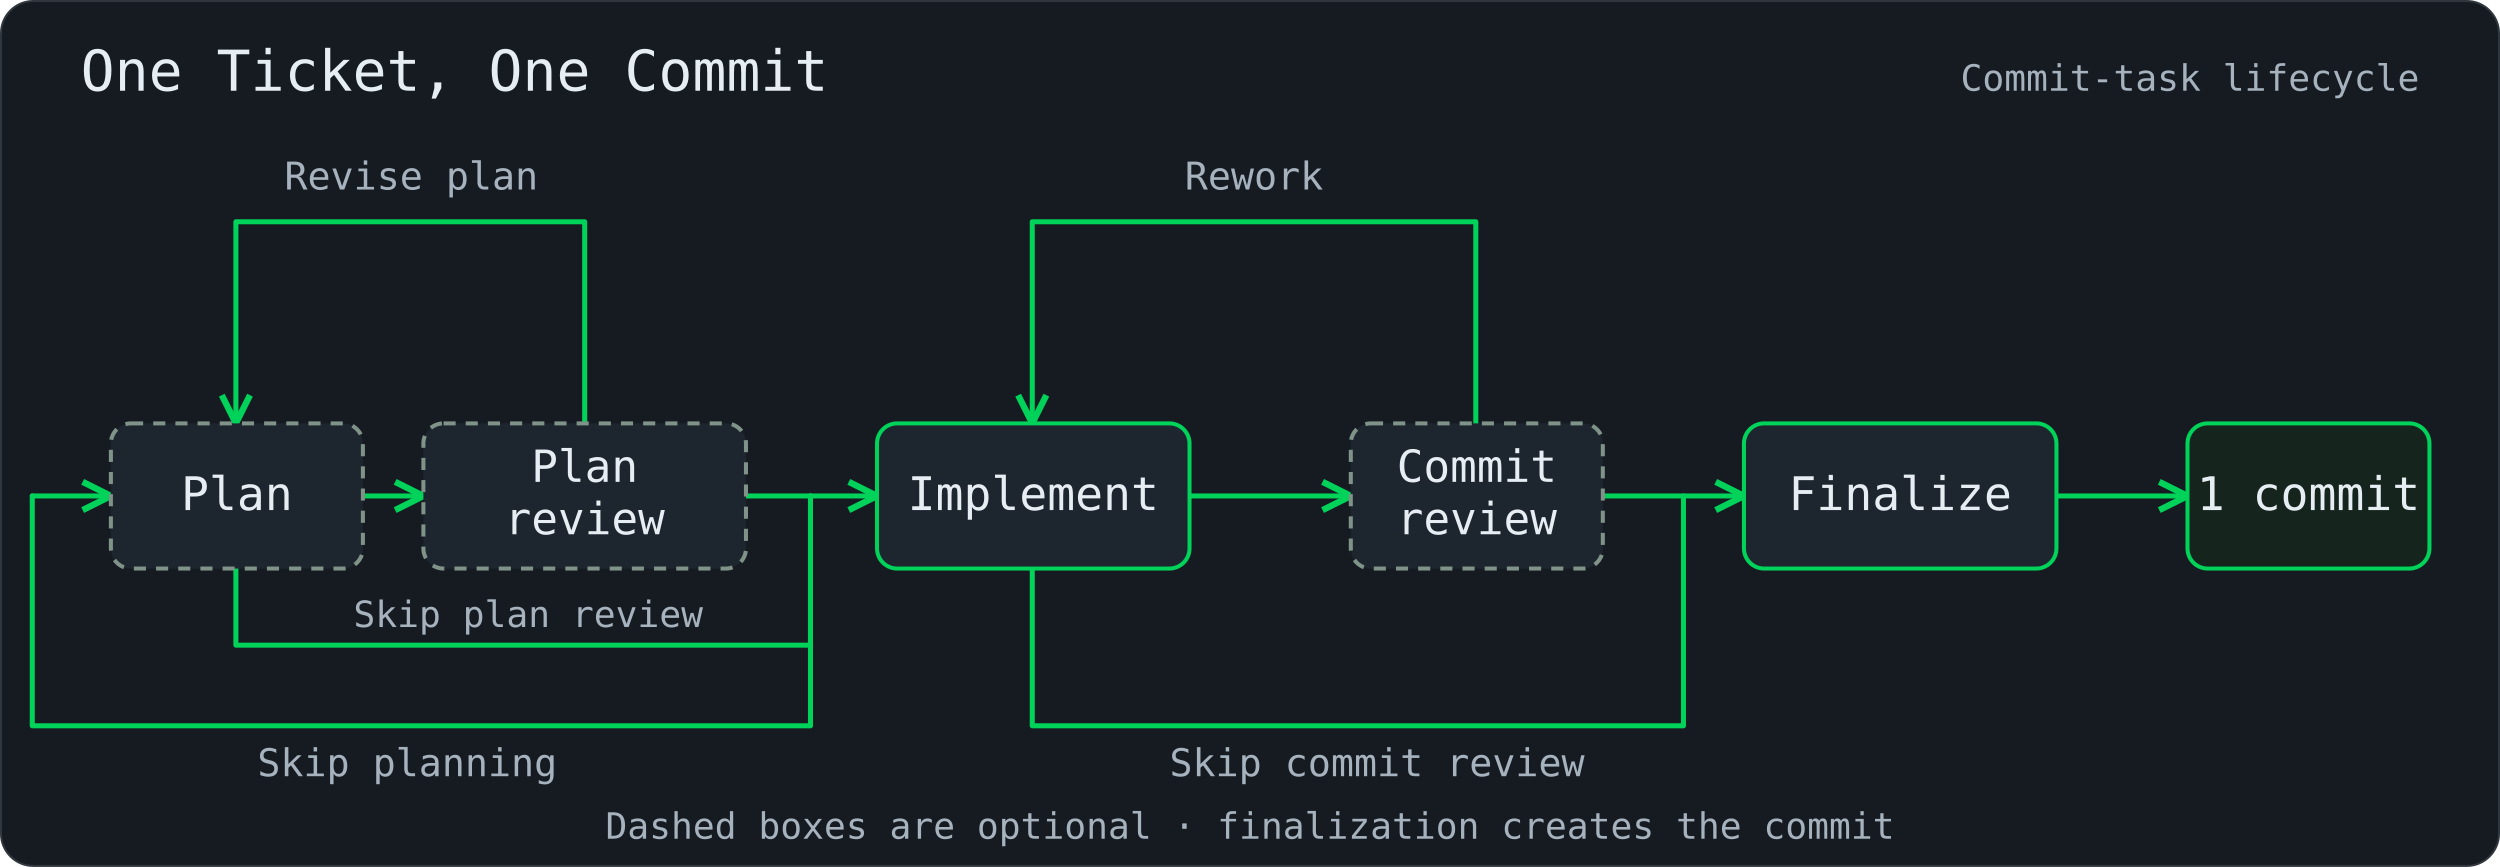
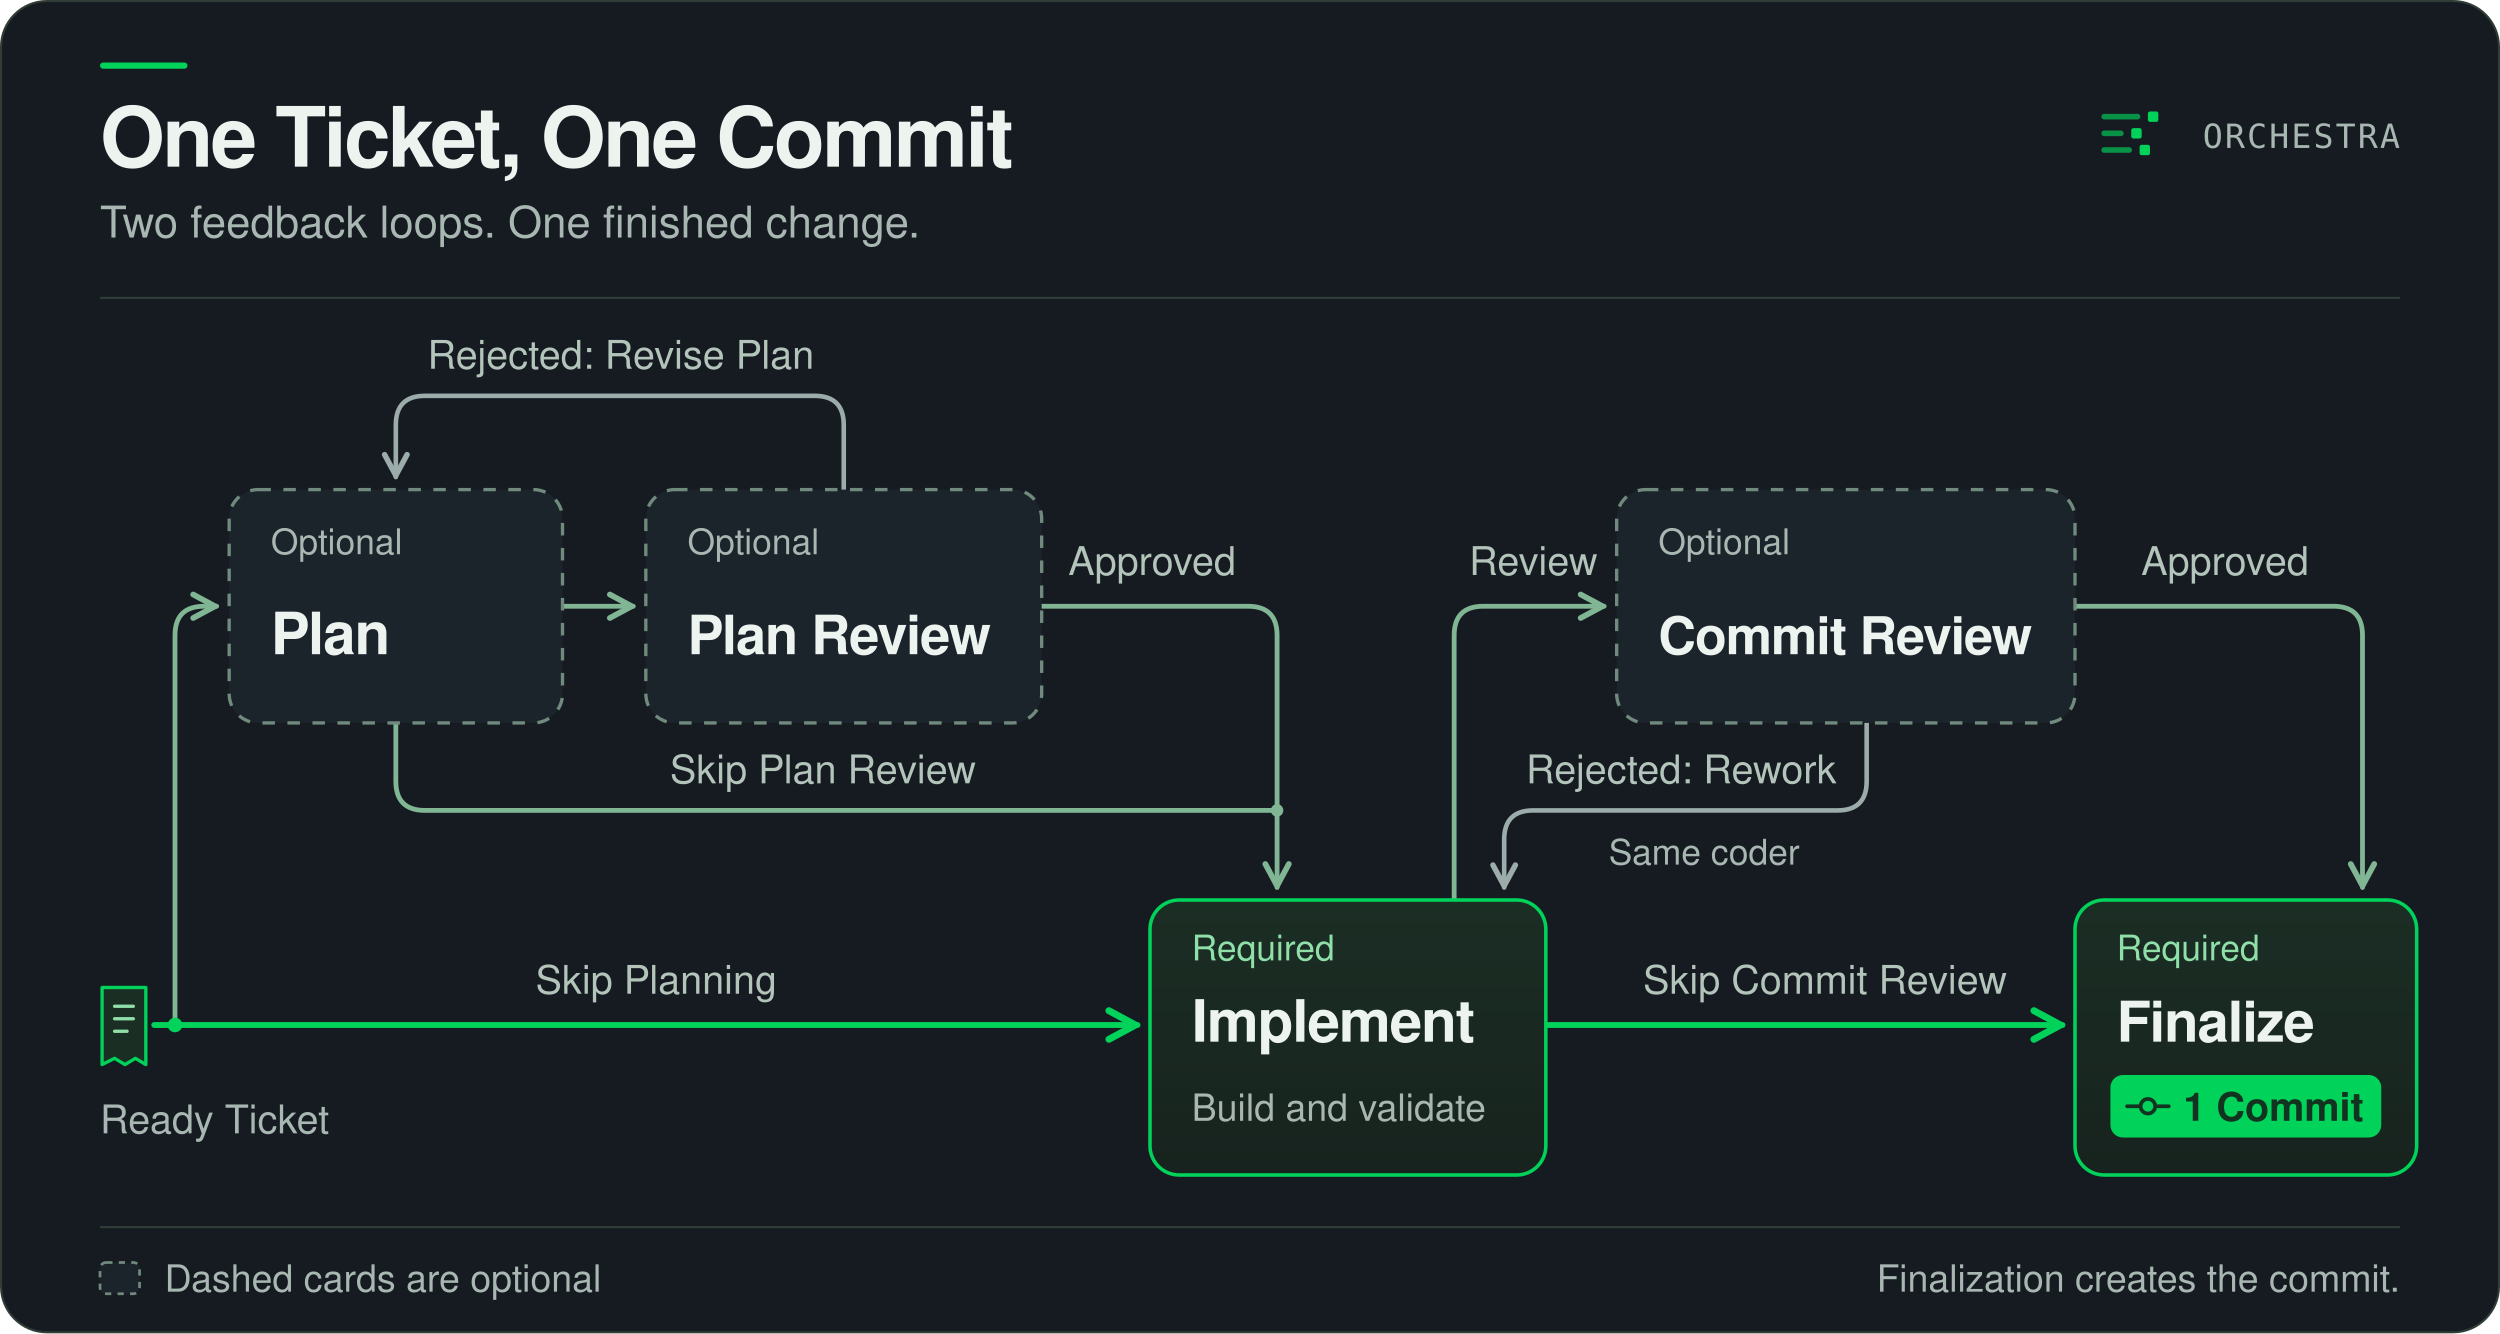
- <svg xmlns="http://www.w3.org/2000/svg" width="1240" height="430" viewBox="0 0 1240 430" role="img" aria-labelledby="title desc">
+ <svg xmlns="http://www.w3.org/2000/svg" width="1200" height="640" viewBox="0 0 1200 640" role="img" aria-labelledby="title desc">
  <defs>
-     <marker id="arrow" viewBox="0 0 10 10" refX="9" refY="5" markerWidth="7" markerHeight="7" orient="auto-start-reverse">
-       <path d="M1 1L9 5L1 9" fill="none" stroke="#00d25a" stroke-width="1.8" stroke-linejoin="round" />
+     <linearGradient id="required-fill" x1="0" y1="0" x2="0" y2="1">
+       <stop offset="0" stop-color="#1b2e24" />
+       <stop offset="1" stop-color="#17231e" />
+     </linearGradient>
+     <marker id="forward-arrow" viewBox="0 0 10 10" refX="9" refY="5" markerWidth="7" markerHeight="7" orient="auto">
+       <path d="M2 1.5 8.5 5 2 8.5" fill="none" stroke="#00d25a" stroke-width="1.7" stroke-linecap="round" stroke-linejoin="round" />
    </marker>
-     <marker id="status" viewBox="0 0 10 10" refX="9" refY="5" markerWidth="7" markerHeight="7" orient="auto-start-reverse">
-       <path d="M1 1L9 5L1 9" fill="none" stroke="#8b949e" stroke-width="1.8" stroke-linejoin="round" />
+     <marker id="optional-arrow" viewBox="0 0 10 10" refX="9" refY="5" markerWidth="7" markerHeight="7" orient="auto">
+       <path d="M2 1.5 8.5 5 2 8.5" fill="none" stroke="#81b695" stroke-width="1.7" stroke-linecap="round" stroke-linejoin="round" />
+     </marker>
+     <marker id="return-arrow" viewBox="0 0 10 10" refX="9" refY="5" markerWidth="7" markerHeight="7" orient="auto">
+       <path d="M2 1.5 8.5 5 2 8.5" fill="none" stroke="#9bacaa" stroke-width="1.7" stroke-linecap="round" stroke-linejoin="round" />
    </marker>
  </defs>
-   <style>text{font-family:ui-monospace, SFMono-Regular, Menlo, Consolas, monospace;fill:#e6edf3}.wire{fill:none;stroke:#00d25a;stroke-width:2.5;stroke-linecap:round;stroke-linejoin:round}.status{fill:none;stroke:#8b949e;stroke-width:1.5;stroke-dasharray:5 6;stroke-linejoin:round}.conversation{fill:none;stroke:#8b949e;stroke-width:1.5}.muted{fill:#a6b2bd}</style>
-   <rect x=".5" y=".5" width="1239" height="429" rx="16" fill="#161b22" stroke="#30363d" />
-   <text x="40" y="45" font-size="28" text-anchor="start">One Ticket, One Commit</text>
-   <text x="1200" y="45" font-size="18" text-anchor="end" class="muted">Commit-task lifecycle</text>
-   <path d="M290 210V110H117V210" class="wire" marker-end="url(#arrow)" />
-   <text x="204" y="94" font-size="19" text-anchor="middle" class="muted">Revise plan</text>
-   <path d="M732 210V110H512V210" class="wire" marker-end="url(#arrow)" />
-   <text x="622" y="94" font-size="19" text-anchor="middle" class="muted">Rework</text>
-   <path d="M16 246H55" class="wire" marker-end="url(#arrow)" />
-   <path d="M180 246H210" class="wire" marker-end="url(#arrow)" />
-   <path d="M370 246H435" class="wire" marker-end="url(#arrow)" />
-   <path d="M590 246H670" class="wire" marker-end="url(#arrow)" />
-   <path d="M795 246H865" class="wire" marker-end="url(#arrow)" />
-   <path d="M1020 246H1085" class="wire" marker-end="url(#arrow)" />
-   <path d="M117 282V320H402V246" class="wire" />
-   <text x="262" y="311" font-size="18" text-anchor="middle" class="muted">Skip plan review</text>
-   <path d="M16 246V360H402V246" class="wire" />
-   <text x="202" y="385" font-size="19" text-anchor="middle" class="muted">Skip planning</text>
-   <path d="M512 282V360H835V246" class="wire" />
-   <text x="683" y="385" font-size="19" text-anchor="middle" class="muted">Skip commit review</text>
-   <rect x="55" y="210" width="125" height="72" rx="10" fill="#1d252e" stroke="#809389" stroke-width="2" stroke-dasharray="6 5" />
-   <text x="117.5" y="253" font-size="23" text-anchor="middle">Plan</text>
-   <rect x="210" y="210" width="160" height="72" rx="10" fill="#1d252e" stroke="#809389" stroke-width="2" stroke-dasharray="6 5" />
-   <text x="290.0" y="239" font-size="22" text-anchor="middle">Plan</text>
-   <text x="290.0" y="265" font-size="22" text-anchor="middle">review</text>
-   <rect x="435" y="210" width="155" height="72" rx="10" fill="#1d252e" stroke="#00d25a" stroke-width="2" />
-   <text x="512.5" y="253" font-size="23" text-anchor="middle">Implement</text>
-   <rect x="670" y="210" width="125" height="72" rx="10" fill="#1d252e" stroke="#809389" stroke-width="2" stroke-dasharray="6 5" />
-   <text x="732.5" y="239" font-size="22" text-anchor="middle">Commit</text>
-   <text x="732.5" y="265" font-size="22" text-anchor="middle">review</text>
-   <rect x="865" y="210" width="155" height="72" rx="10" fill="#1d252e" stroke="#00d25a" stroke-width="2" />
-   <text x="942.5" y="253" font-size="23" text-anchor="middle">Finalize</text>
-   <rect x="1085" y="210" width="120" height="72" rx="10" fill="#15241c" stroke="#00d25a" stroke-width="2" />
-   <text x="1145.0" y="253" font-size="23" text-anchor="middle">1 commit</text>
-   <text x="620" y="416" font-size="18" text-anchor="middle" class="muted">Dashed boxes are optional · finalization creates the commit</text>
+   <style>
+     text { font-family: -apple-system, BlinkMacSystemFont, "Segoe UI", Helvetica, Arial, sans-serif; fill: #edf3ef; }
+     .mono { font-family: ui-monospace, SFMono-Regular, Menlo, Consolas, monospace; }
+     .muted { fill: #a8b7b1; }
+     .forward, .optional, .return { fill: none; stroke-linecap: round; stroke-linejoin: round; }
+     .forward { stroke: #00d25a; stroke-width: 2.8; }
+     .optional { stroke: #81b695; stroke-width: 2.3; }
+     .return { stroke: #9bacaa; stroke-width: 2.2; }
+     .optional-card { fill: #1b232b; stroke: #708b7d; stroke-width: 1.6; stroke-dasharray: 6 6; }
+     .required-card { fill: url(#required-fill); stroke: #00d25a; stroke-width: 1.7; }
+     .card-title { font-size: 28px; font-weight: 600; letter-spacing: -.5px; }
+     .state { font-size: 17px; font-weight: 500; }
+     .route-label { font-size: 19px; fill: #b3c4bb; }
+   </style>
+   <rect x=".5" y=".5" width="1199" height="639" rx="22" fill="#161b22" stroke="#303d36" />
+   <rect x="48" y="30" width="42" height="3" rx="1.5" fill="#00d25a" />
+   <text x="48" y="80" font-size="40" font-weight="650" letter-spacing="-1.2">One Ticket, One Commit</text>
+   <text x="48" y="114" font-size="21" class="muted">Two feedback loops. One finished change.</text>
+   <g transform="translate(1010 54)" stroke="#00d25a" stroke-width="2.7" stroke-linecap="round">
+     <path d="M0 2h16M0 10h8M0 18h12" opacity=".65" />
+     <g fill="#00d25a" stroke="none">
+       <rect x="21" y="-.5" width="5" height="5" rx="1" />
+       <rect x="13" y="7.5" width="5" height="5" rx="1" />
+       <rect x="17" y="15.5" width="5" height="5" rx="1" />
+     </g>
+   </g>
+   <text x="1152" y="71" text-anchor="end" font-size="16" letter-spacing="1" class="mono muted">ORCHESTRA</text>
+   <path d="M48 143H1152" stroke="#303d36" />
+   <path d="M74 492H546" class="forward" marker-end="url(#forward-arrow)" />
+   <path d="M742 492H990" class="forward" marker-end="url(#forward-arrow)" />
+   <text x="315" y="477" text-anchor="middle" class="route-label">Skip Planning</text>
+   <text x="876" y="477" text-anchor="middle" class="route-label">Skip Commit Review</text>
+   <path d="M84 492V305Q84 291 98 291H104" class="optional" marker-end="url(#optional-arrow)" />
+   <circle cx="84" cy="492" r="3.5" fill="#00d25a" />
+   <path d="M270 291H304" class="optional" marker-end="url(#optional-arrow)" />
+   <path d="M500 291H599Q613 291 613 305V426" class="optional" marker-end="url(#optional-arrow)" />
+   <text x="553" y="276" text-anchor="middle" class="route-label">Approved</text>
+   <path d="M190 347V375Q190 389 204 389H613" class="optional" />
+   <circle cx="613" cy="389" r="3" fill="#81b695" />
+   <text x="395" y="376" text-anchor="middle" class="route-label">Skip Plan Review</text>
+   <path d="M405 235V204Q405 190 391 190H204Q190 190 190 204V229" class="return" marker-end="url(#return-arrow)" />
+   <text x="298" y="177" text-anchor="middle" class="route-label">Rejected: Revise Plan</text>
+   <path d="M698 432V305Q698 291 712 291H770" class="optional" marker-end="url(#optional-arrow)" />
+   <text x="736" y="276" text-anchor="middle" class="route-label">Review</text>
+   <path d="M996 291H1120Q1134 291 1134 305V426" class="optional" marker-end="url(#optional-arrow)" />
+   <text x="1068" y="276" text-anchor="middle" class="route-label">Approved</text>
+   <path d="M896 347V375Q896 389 882 389H736Q722 389 722 403V426" class="return" marker-end="url(#return-arrow)" />
+   <text x="807" y="376" text-anchor="middle" class="route-label">Rejected: Rework</text>
+   <text x="818" y="415" text-anchor="middle" font-size="17" class="muted">Same coder</text>
+   <rect x="110" y="235" width="160" height="112" rx="14" class="optional-card" />
+   <text x="130" y="266" class="state muted">Optional</text>
+   <text x="130" y="314" class="card-title">Plan</text>
+   <rect x="310" y="235" width="190" height="112" rx="14" class="optional-card" />
+   <text x="330" y="266" class="state muted">Optional</text>
+   <text x="330" y="314" font-size="26" font-weight="600" letter-spacing="-.5">Plan Review</text>
+   <rect x="776" y="235" width="220" height="112" rx="14" class="optional-card" />
+   <text x="796" y="266" class="state muted">Optional</text>
+   <text x="796" y="314" font-size="25" font-weight="600" letter-spacing="-.5">Commit Review</text>
+   <rect x="552" y="432" width="190" height="132" rx="14" class="required-card" />
+   <text x="572" y="461" class="state" style="fill:#8fdfa9">Required</text>
+   <text x="572" y="500" class="card-title">Implement</text>
+   <text x="572" y="538" font-size="18" class="muted">Build and validate</text>
+   <rect x="996" y="432" width="164" height="132" rx="14" class="required-card" />
+   <text x="1016" y="461" class="state" style="fill:#8fdfa9">Required</text>
+   <text x="1016" y="500" font-size="27" font-weight="600" letter-spacing="-.5">Finalize</text>
+   <rect x="1013" y="516" width="130" height="30" rx="6" fill="#00d25a" />
+   <path d="M1021 531h6m8 0h6" stroke="#12331f" stroke-width="1.8" stroke-linecap="round" />
+   <circle cx="1031" cy="531" r="3.5" fill="none" stroke="#12331f" stroke-width="1.8" />
+   <text x="1048" y="538" font-size="19" font-weight="600" style="fill:#12331f">1 Commit</text>
+   <path d="M49 474h21v37l-5-3-5 3-5-3-6 3Z" fill="#1b2e24" stroke="#00d25a" stroke-width="1.6" stroke-linejoin="round" />
+   <path d="M55 483h9m-9 6h9m-9 6h6" stroke="#8fdfa9" stroke-width="1.6" stroke-linecap="round" />
+   <text x="48" y="544" font-size="19" font-weight="500" class="muted">Ready Ticket</text>
+   <path d="M48 589H1152" stroke="#303d36" />
+   <rect x="48" y="606" width="19" height="15" rx="3" fill="#1b232b" stroke="#708b7d" stroke-width="1.3" stroke-dasharray="3 3" />
+   <text x="79" y="620" font-size="18" class="muted">Dashed cards are optional</text>
+   <text x="1152" y="620" text-anchor="end" font-size="18" class="muted">Finalization creates the commit.</text>
</svg>
